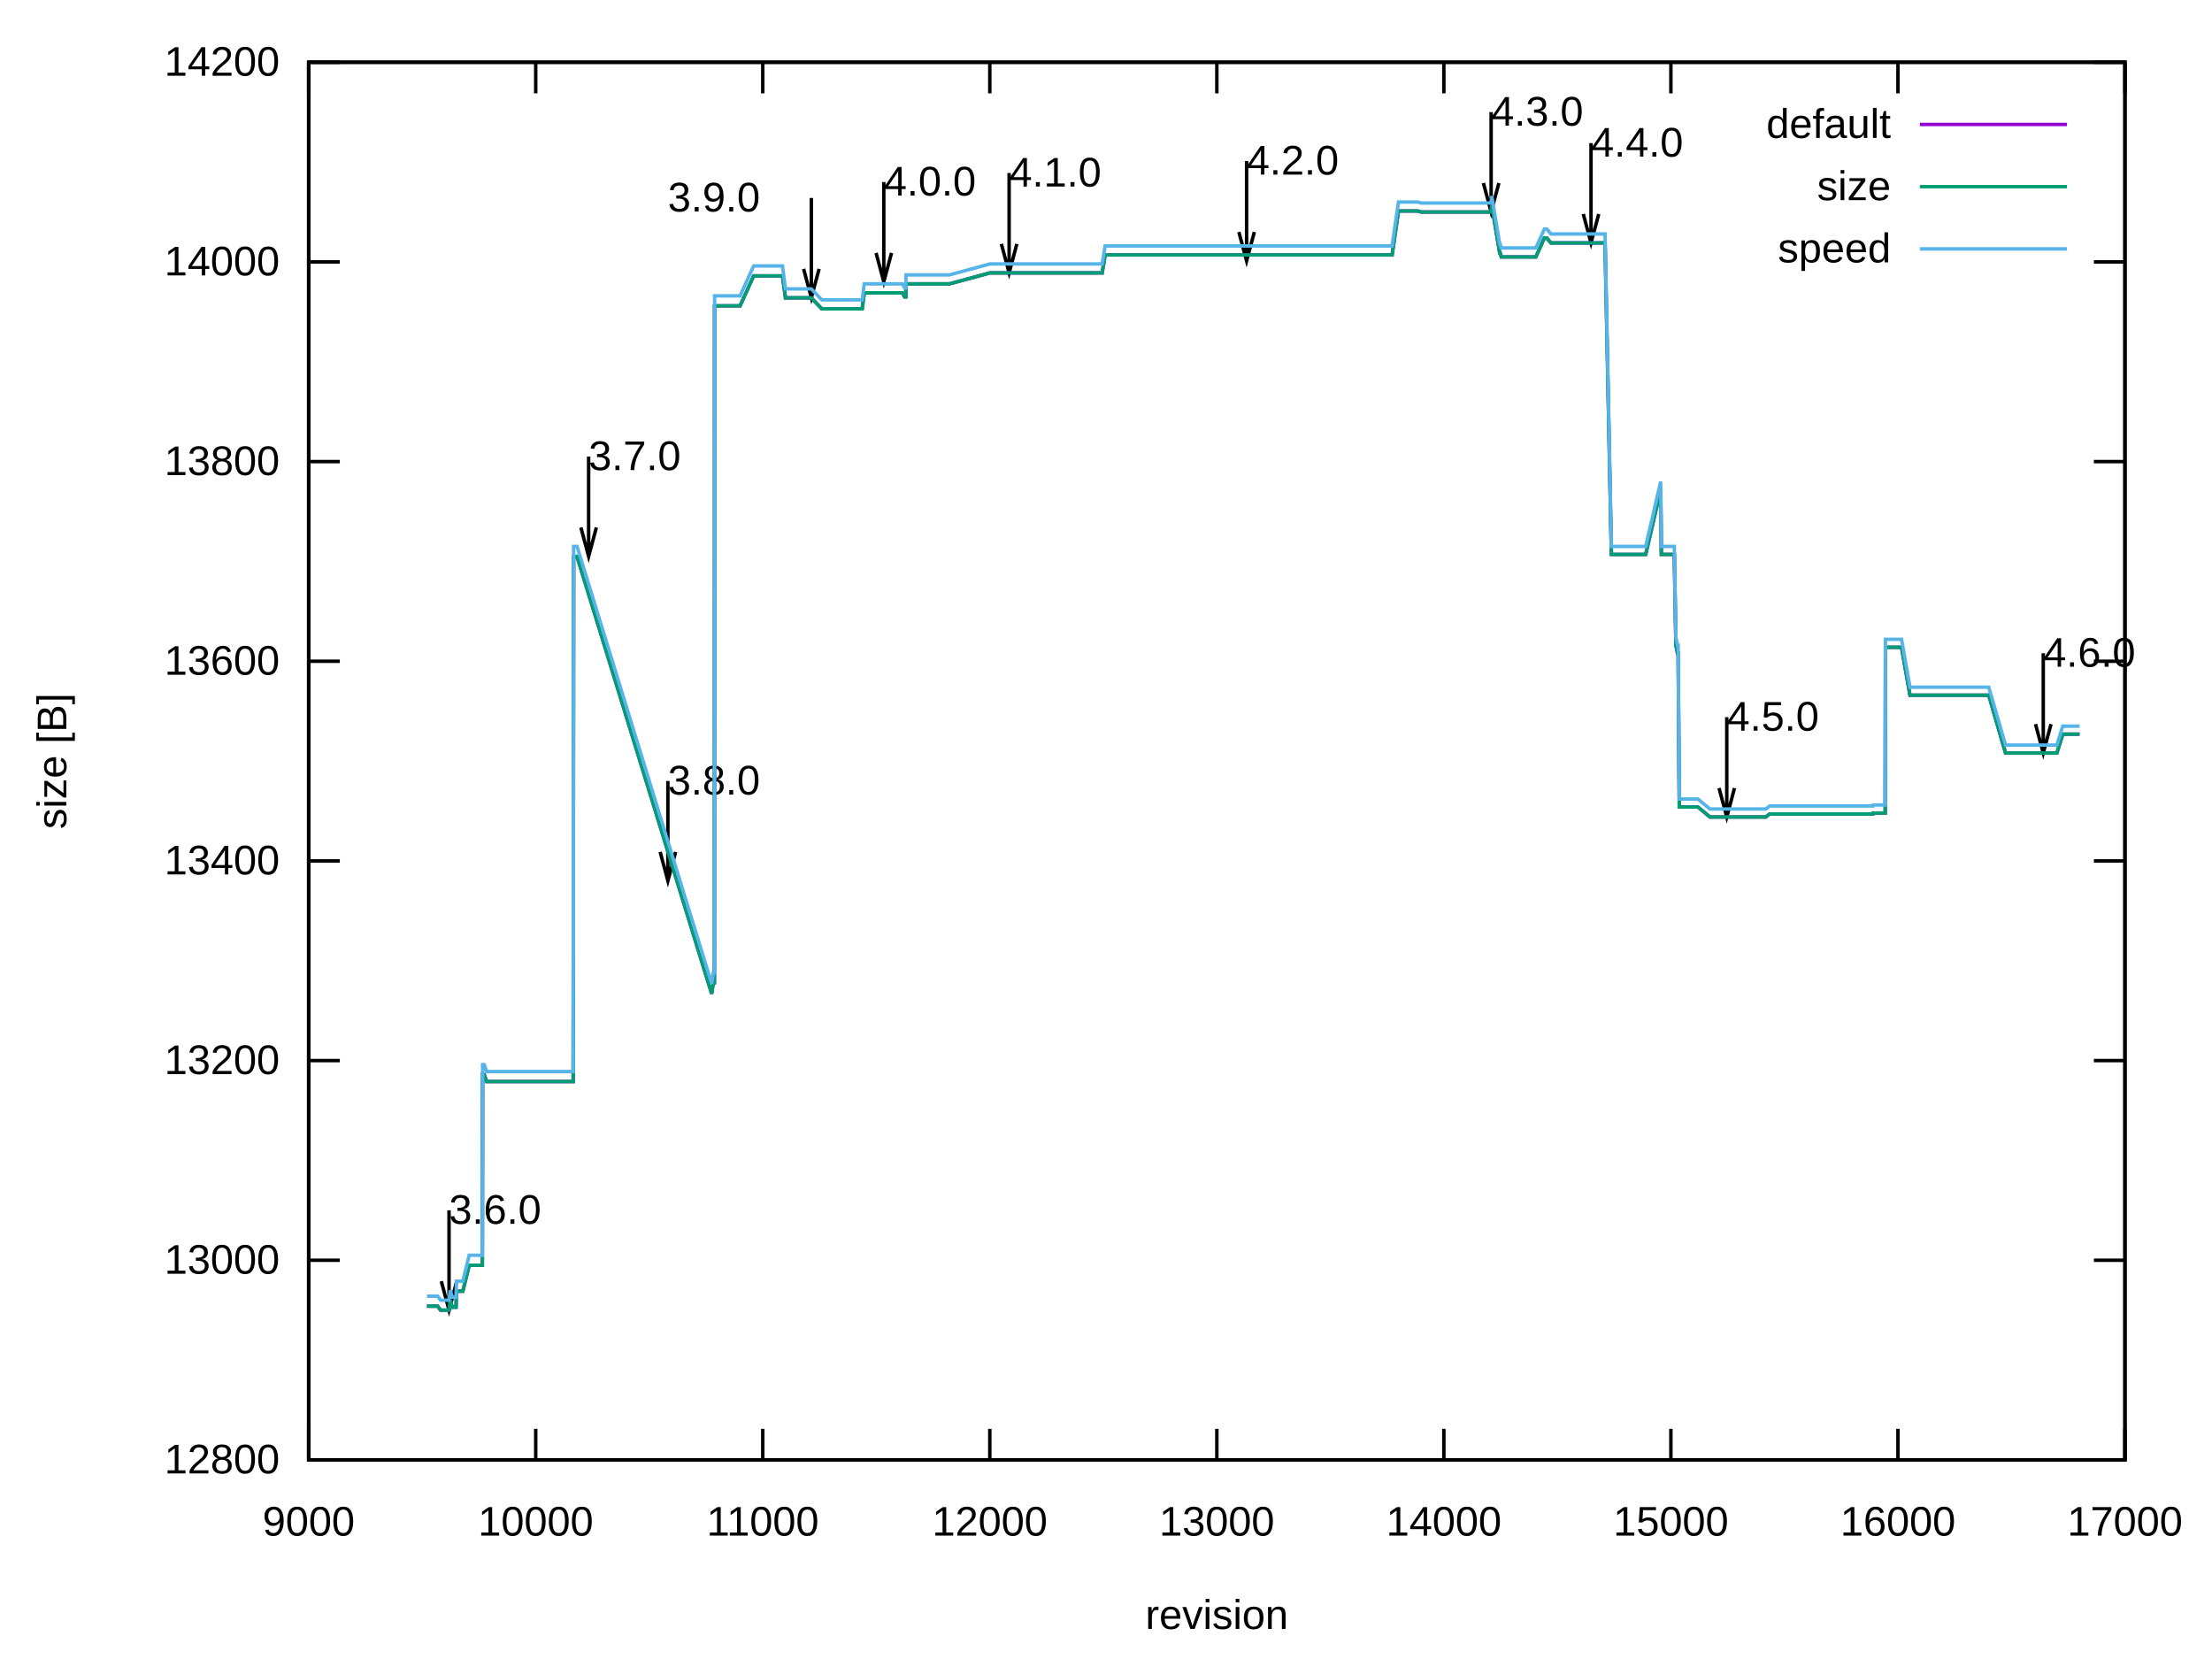
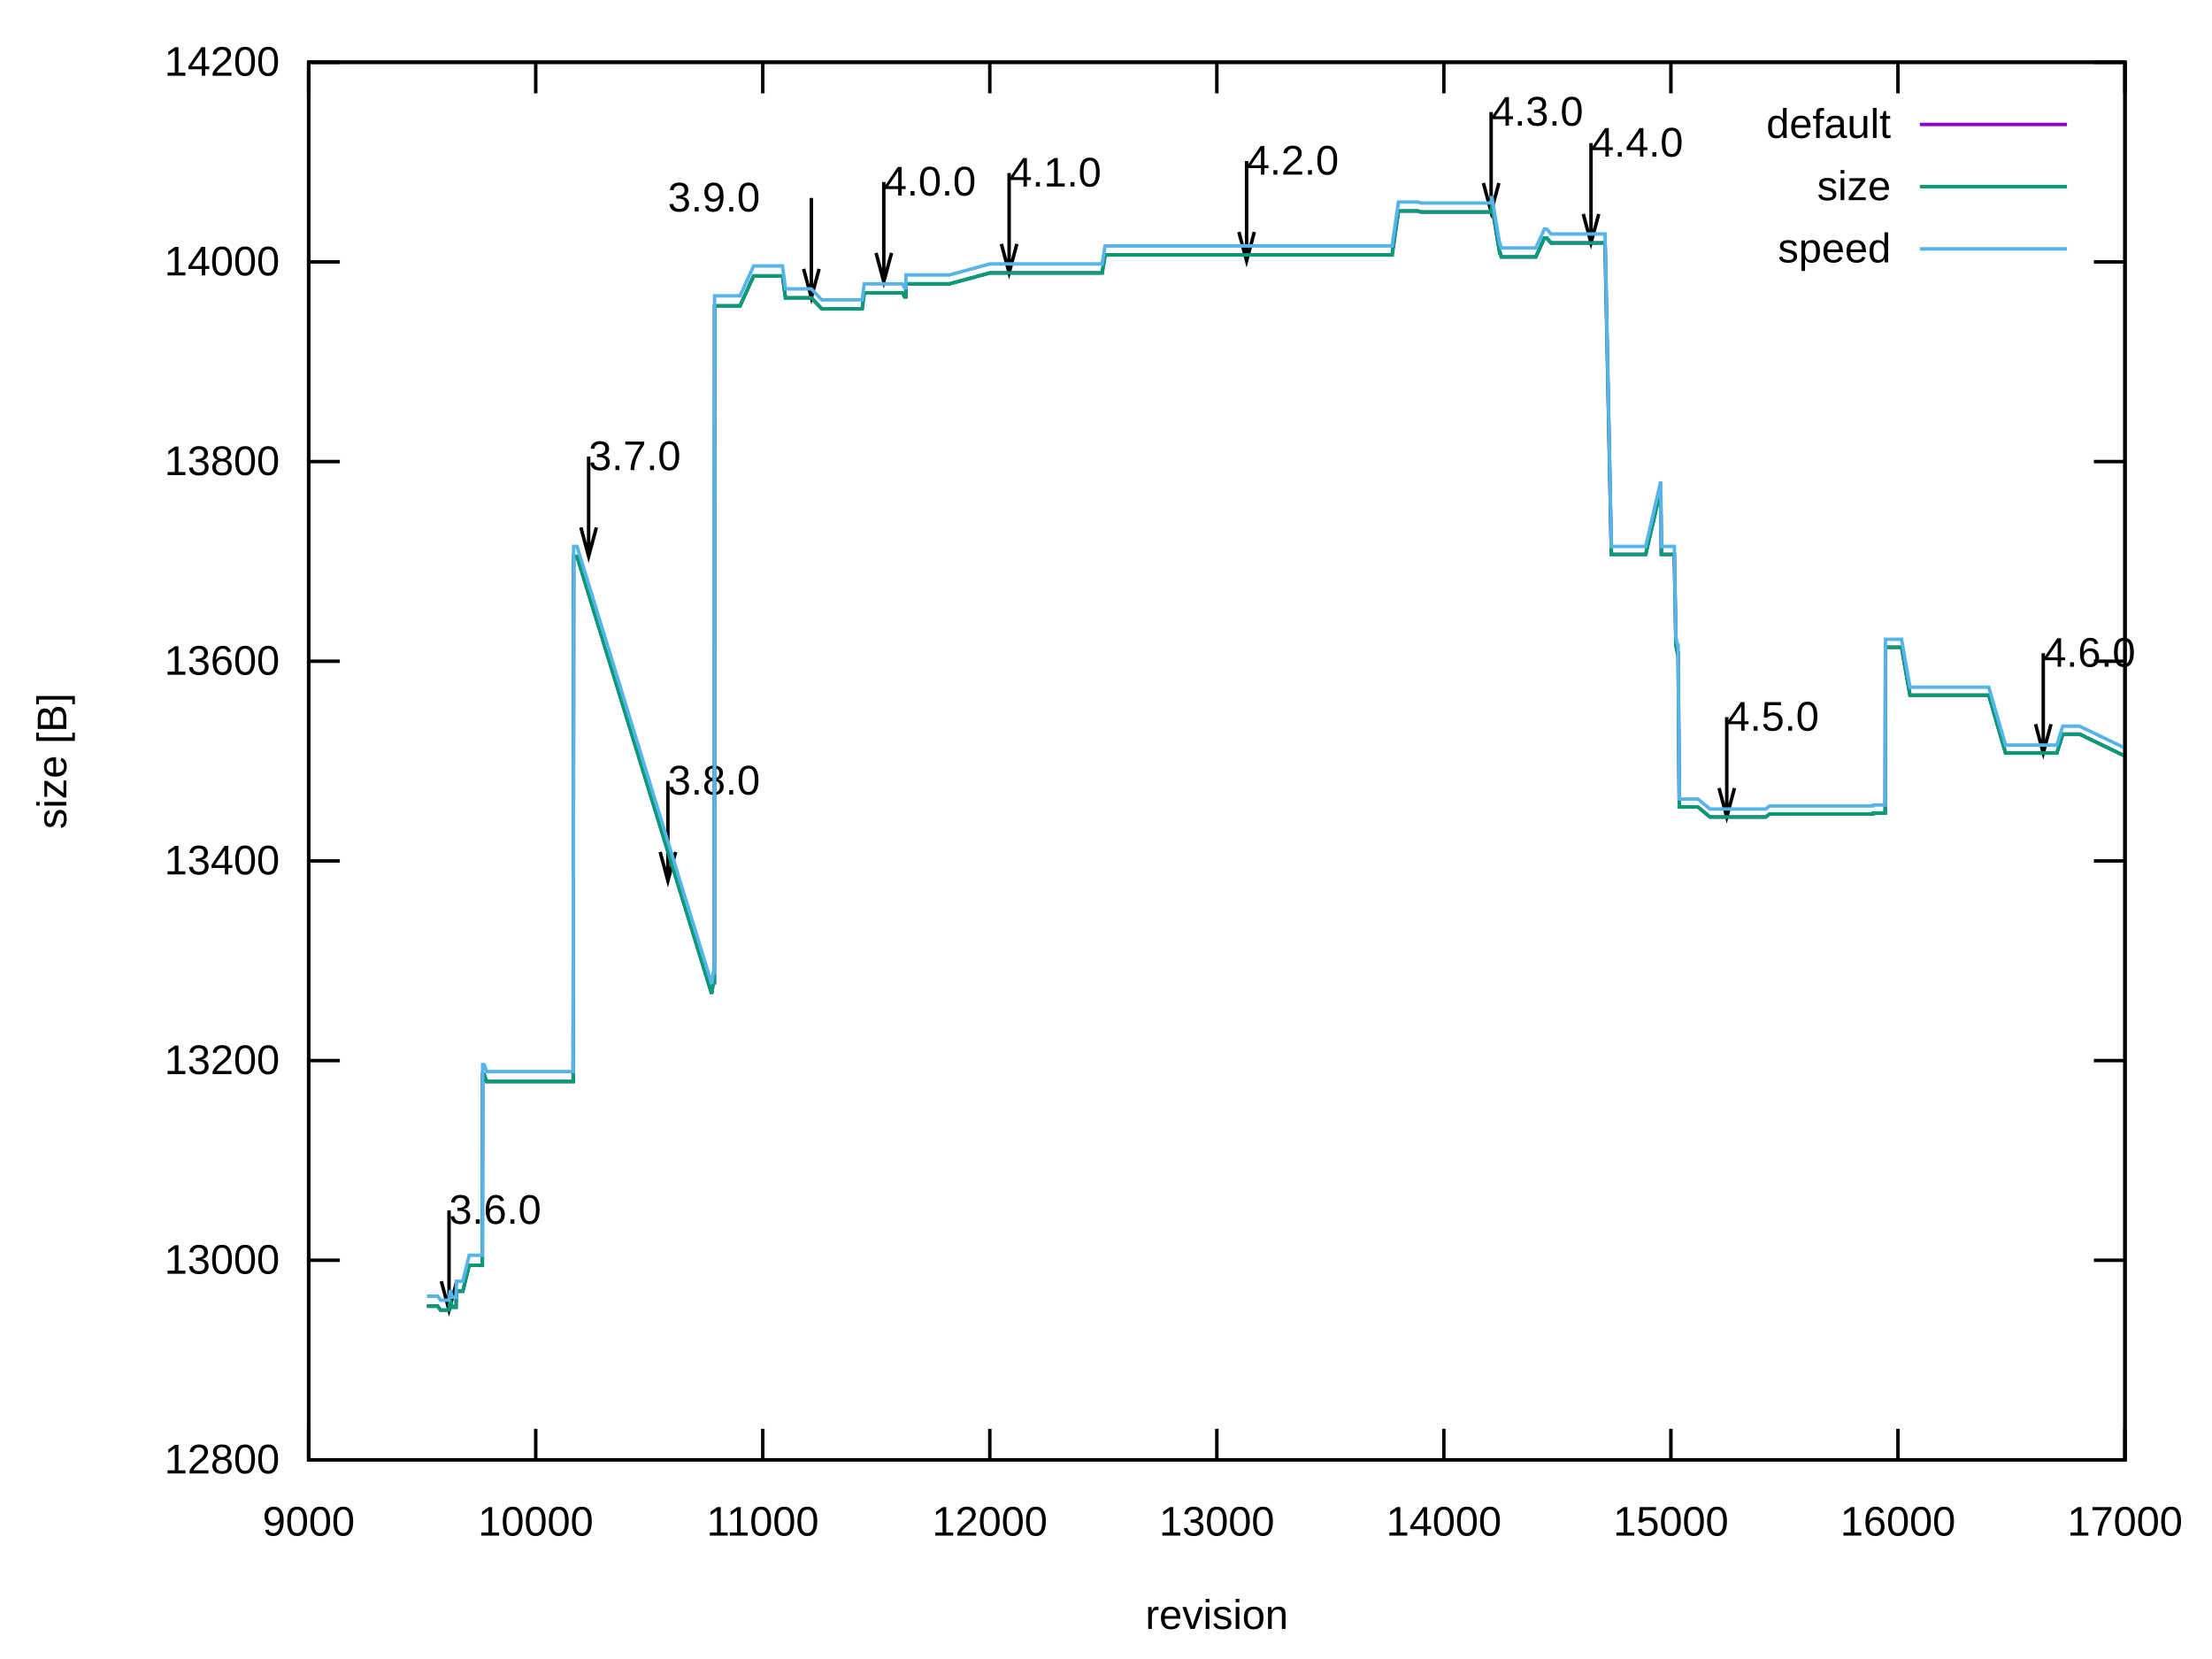
<svg xmlns="http://www.w3.org/2000/svg" xmlns:xlink="http://www.w3.org/1999/xlink" width="640" height="480" viewBox="0 0 640 480">
  <g id="gnuplot_canvas">
    <rect x="0" y="0" width="640" height="480" fill="none" />
    <defs>
      <circle id="gpDot" r="0.5" stroke-width="0.5" stroke="currentColor" />
      <path id="gpPt0" stroke-width="0.222" stroke="currentColor" d="M-1,0 h2 M0,-1 v2" />
      <path id="gpPt1" stroke-width="0.222" stroke="currentColor" d="M-1,-1 L1,1 M1,-1 L-1,1" />
      <path id="gpPt2" stroke-width="0.222" stroke="currentColor" d="M-1,0 L1,0 M0,-1 L0,1 M-1,-1 L1,1 M-1,1 L1,-1" />
      <rect id="gpPt3" stroke-width="0.222" stroke="currentColor" x="-1" y="-1" width="2" height="2" />
      <rect id="gpPt4" stroke-width="0.222" stroke="currentColor" fill="currentColor" x="-1" y="-1" width="2" height="2" />
      <circle id="gpPt5" stroke-width="0.222" stroke="currentColor" cx="0" cy="0" r="1" />
      <use xlink:href="#gpPt5" id="gpPt6" fill="currentColor" stroke="none" />
      <path id="gpPt7" stroke-width="0.222" stroke="currentColor" d="M0,-1.33 L-1.33,0.67 L1.33,0.67 z" />
      <use xlink:href="#gpPt7" id="gpPt8" fill="currentColor" stroke="none" />
      <use xlink:href="#gpPt7" id="gpPt9" stroke="currentColor" transform="rotate(180)" />
      <use xlink:href="#gpPt9" id="gpPt10" fill="currentColor" stroke="none" />
      <use xlink:href="#gpPt3" id="gpPt11" stroke="currentColor" transform="rotate(45)" />
      <use xlink:href="#gpPt11" id="gpPt12" fill="currentColor" stroke="none" />
      <path id="gpPt13" stroke-width="0.222" stroke="currentColor" d="M0,1.330 L1.265,0.411 L0.782,-1.067 L-0.782,-1.076 L-1.265,0.411 z" />
      <use xlink:href="#gpPt13" id="gpPt14" fill="currentColor" stroke="none" />
      <filter id="textbox" filterUnits="objectBoundingBox" x="0" y="0" height="1" width="1">
        <feFlood flood-color="white" flood-opacity="1" result="bgnd" />
        <feComposite in="SourceGraphic" in2="bgnd" operator="atop" />
      </filter>
      <filter id="greybox" filterUnits="objectBoundingBox" x="0" y="0" height="1" width="1">
        <feFlood flood-color="lightgrey" flood-opacity="1" result="grey" />
        <feComposite in="SourceGraphic" in2="grey" operator="atop" />
      </filter>
    </defs>
    <g fill="none" color="white" stroke="currentColor" stroke-width="1.00" stroke-linecap="butt" stroke-linejoin="miter">
</g>
    <g fill="none" color="black" stroke="currentColor" stroke-width="1.00" stroke-linecap="butt" stroke-linejoin="miter">
      <path stroke="black" d="M89.31,422.40 L98.31,422.40 M614.82,422.40 L605.82,422.40  " />
      <g transform="translate(80.92,426.30)" stroke="none" fill="black" font-family="Arial" font-size="12.00" text-anchor="end">
        <text>
          <tspan font-family="Arial"> 12800</tspan>
        </text>
      </g>
    </g>
    <g fill="none" color="black" stroke="currentColor" stroke-width="1.00" stroke-linecap="butt" stroke-linejoin="miter">
      <path stroke="black" d="M89.31,364.63 L98.31,364.63 M614.82,364.63 L605.82,364.63  " />
      <g transform="translate(80.92,368.53)" stroke="none" fill="black" font-family="Arial" font-size="12.00" text-anchor="end">
        <text>
          <tspan font-family="Arial"> 13000</tspan>
        </text>
      </g>
    </g>
    <g fill="none" color="black" stroke="currentColor" stroke-width="1.00" stroke-linecap="butt" stroke-linejoin="miter">
      <path stroke="black" d="M89.31,306.86 L98.31,306.86 M614.82,306.86 L605.82,306.86  " />
      <g transform="translate(80.92,310.76)" stroke="none" fill="black" font-family="Arial" font-size="12.00" text-anchor="end">
        <text>
          <tspan font-family="Arial"> 13200</tspan>
        </text>
      </g>
    </g>
    <g fill="none" color="black" stroke="currentColor" stroke-width="1.00" stroke-linecap="butt" stroke-linejoin="miter">
      <path stroke="black" d="M89.31,249.09 L98.31,249.09 M614.82,249.09 L605.82,249.09  " />
      <g transform="translate(80.92,252.99)" stroke="none" fill="black" font-family="Arial" font-size="12.00" text-anchor="end">
        <text>
          <tspan font-family="Arial"> 13400</tspan>
        </text>
      </g>
    </g>
    <g fill="none" color="black" stroke="currentColor" stroke-width="1.00" stroke-linecap="butt" stroke-linejoin="miter">
      <path stroke="black" d="M89.31,191.32 L98.31,191.32 M614.82,191.32 L605.82,191.32  " />
      <g transform="translate(80.92,195.22)" stroke="none" fill="black" font-family="Arial" font-size="12.00" text-anchor="end">
        <text>
          <tspan font-family="Arial"> 13600</tspan>
        </text>
      </g>
    </g>
    <g fill="none" color="black" stroke="currentColor" stroke-width="1.00" stroke-linecap="butt" stroke-linejoin="miter">
      <path stroke="black" d="M89.31,133.55 L98.31,133.55 M614.82,133.55 L605.82,133.55  " />
      <g transform="translate(80.92,137.45)" stroke="none" fill="black" font-family="Arial" font-size="12.00" text-anchor="end">
        <text>
          <tspan font-family="Arial"> 13800</tspan>
        </text>
      </g>
    </g>
    <g fill="none" color="black" stroke="currentColor" stroke-width="1.00" stroke-linecap="butt" stroke-linejoin="miter">
      <path stroke="black" d="M89.31,75.78 L98.31,75.78 M614.82,75.78 L605.82,75.78  " />
      <g transform="translate(80.92,79.68)" stroke="none" fill="black" font-family="Arial" font-size="12.00" text-anchor="end">
        <text>
          <tspan font-family="Arial"> 14000</tspan>
        </text>
      </g>
    </g>
    <g fill="none" color="black" stroke="currentColor" stroke-width="1.00" stroke-linecap="butt" stroke-linejoin="miter">
      <path stroke="black" d="M89.31,18.01 L98.31,18.01 M614.82,18.01 L605.82,18.01  " />
      <g transform="translate(80.92,21.91)" stroke="none" fill="black" font-family="Arial" font-size="12.00" text-anchor="end">
        <text>
          <tspan font-family="Arial"> 14200</tspan>
        </text>
      </g>
    </g>
    <g fill="none" color="black" stroke="currentColor" stroke-width="1.00" stroke-linecap="butt" stroke-linejoin="miter">
      <path stroke="black" d="M89.31,422.40 L89.31,413.40 M89.31,18.01 L89.31,27.01  " />
      <g transform="translate(89.31,444.30)" stroke="none" fill="black" font-family="Arial" font-size="12.00" text-anchor="middle">
        <text>
          <tspan font-family="Arial"> 9000</tspan>
        </text>
      </g>
    </g>
    <g fill="none" color="black" stroke="currentColor" stroke-width="1.00" stroke-linecap="butt" stroke-linejoin="miter">
      <path stroke="black" d="M155.00,422.40 L155.00,413.40 M155.00,18.01 L155.00,27.01  " />
      <g transform="translate(155.00,444.30)" stroke="none" fill="black" font-family="Arial" font-size="12.00" text-anchor="middle">
        <text>
          <tspan font-family="Arial"> 10000</tspan>
        </text>
      </g>
    </g>
    <g fill="none" color="black" stroke="currentColor" stroke-width="1.00" stroke-linecap="butt" stroke-linejoin="miter">
      <path stroke="black" d="M220.69,422.40 L220.69,413.40 M220.69,18.01 L220.69,27.01  " />
      <g transform="translate(220.69,444.30)" stroke="none" fill="black" font-family="Arial" font-size="12.00" text-anchor="middle">
        <text>
          <tspan font-family="Arial"> 11000</tspan>
        </text>
      </g>
    </g>
    <g fill="none" color="black" stroke="currentColor" stroke-width="1.00" stroke-linecap="butt" stroke-linejoin="miter">
      <path stroke="black" d="M286.38,422.40 L286.38,413.40 M286.38,18.01 L286.38,27.01  " />
      <g transform="translate(286.38,444.30)" stroke="none" fill="black" font-family="Arial" font-size="12.00" text-anchor="middle">
        <text>
          <tspan font-family="Arial"> 12000</tspan>
        </text>
      </g>
    </g>
    <g fill="none" color="black" stroke="currentColor" stroke-width="1.00" stroke-linecap="butt" stroke-linejoin="miter">
      <path stroke="black" d="M352.07,422.40 L352.07,413.40 M352.07,18.01 L352.07,27.01  " />
      <g transform="translate(352.07,444.30)" stroke="none" fill="black" font-family="Arial" font-size="12.00" text-anchor="middle">
        <text>
          <tspan font-family="Arial"> 13000</tspan>
        </text>
      </g>
    </g>
    <g fill="none" color="black" stroke="currentColor" stroke-width="1.00" stroke-linecap="butt" stroke-linejoin="miter">
      <path stroke="black" d="M417.75,422.40 L417.75,413.40 M417.75,18.01 L417.75,27.01  " />
      <g transform="translate(417.75,444.30)" stroke="none" fill="black" font-family="Arial" font-size="12.00" text-anchor="middle">
        <text>
          <tspan font-family="Arial"> 14000</tspan>
        </text>
      </g>
    </g>
    <g fill="none" color="black" stroke="currentColor" stroke-width="1.00" stroke-linecap="butt" stroke-linejoin="miter">
      <path stroke="black" d="M483.44,422.40 L483.44,413.40 M483.44,18.01 L483.44,27.01  " />
      <g transform="translate(483.44,444.30)" stroke="none" fill="black" font-family="Arial" font-size="12.00" text-anchor="middle">
        <text>
          <tspan font-family="Arial"> 15000</tspan>
        </text>
      </g>
    </g>
    <g fill="none" color="black" stroke="currentColor" stroke-width="1.00" stroke-linecap="butt" stroke-linejoin="miter">
      <path stroke="black" d="M549.13,422.40 L549.13,413.40 M549.13,18.01 L549.13,27.01  " />
      <g transform="translate(549.13,444.30)" stroke="none" fill="black" font-family="Arial" font-size="12.00" text-anchor="middle">
        <text>
          <tspan font-family="Arial"> 16000</tspan>
        </text>
      </g>
    </g>
    <g fill="none" color="black" stroke="currentColor" stroke-width="1.00" stroke-linecap="butt" stroke-linejoin="miter">
      <path stroke="black" d="M614.82,422.40 L614.82,413.40 M614.82,18.01 L614.82,27.01  " />
      <g transform="translate(614.82,444.30)" stroke="none" fill="black" font-family="Arial" font-size="12.00" text-anchor="middle">
        <text>
          <tspan font-family="Arial"> 17000</tspan>
        </text>
      </g>
    </g>
    <g fill="none" color="black" stroke="currentColor" stroke-width="1.00" stroke-linecap="butt" stroke-linejoin="miter">
</g>
    <g fill="none" color="black" stroke="currentColor" stroke-width="1.00" stroke-linecap="butt" stroke-linejoin="miter">
      <path stroke="black" d="M89.31,18.01 L89.31,422.40 L614.82,422.40 L614.82,18.01 L89.31,18.01 Z  " />
      <g transform="translate(129.91,354.09)" stroke="none" fill="black" font-family="Arial" font-size="12.00" text-anchor="start">
        <text>
          <tspan font-family="Arial">3.6.0</tspan>
        </text>
      </g>
      <g transform="translate(170.30,136.01)" stroke="none" fill="black" font-family="Arial" font-size="12.00" text-anchor="start">
        <text>
          <tspan font-family="Arial">3.7.0</tspan>
        </text>
      </g>
      <g transform="translate(193.23,229.88)" stroke="none" fill="black" font-family="Arial" font-size="12.00" text-anchor="start">
        <text>
          <tspan font-family="Arial">3.8.0</tspan>
        </text>
      </g>
      <g transform="translate(193.23,61.19)" stroke="none" fill="black" font-family="Arial" font-size="12.00" text-anchor="start">
        <text>
          <tspan font-family="Arial">3.9.0</tspan>
        </text>
      </g>
      <g transform="translate(255.70,56.57)" stroke="none" fill="black" font-family="Arial" font-size="12.00" text-anchor="start">
        <text>
          <tspan font-family="Arial">4.0.0</tspan>
        </text>
      </g>
      <g transform="translate(291.96,53.97)" stroke="none" fill="black" font-family="Arial" font-size="12.00" text-anchor="start">
        <text>
          <tspan font-family="Arial">4.1.0</tspan>
        </text>
      </g>
      <g transform="translate(360.67,50.51)" stroke="none" fill="black" font-family="Arial" font-size="12.00" text-anchor="start">
        <text>
          <tspan font-family="Arial">4.2.0</tspan>
        </text>
      </g>
      <g transform="translate(431.42,36.35)" stroke="none" fill="black" font-family="Arial" font-size="12.00" text-anchor="start">
        <text>
          <tspan font-family="Arial">4.3.0</tspan>
        </text>
      </g>
      <g transform="translate(460.32,45.31)" stroke="none" fill="black" font-family="Arial" font-size="12.00" text-anchor="start">
        <text>
          <tspan font-family="Arial">4.4.0</tspan>
        </text>
      </g>
      <g transform="translate(499.60,211.40)" stroke="none" fill="black" font-family="Arial" font-size="12.00" text-anchor="start">
        <text>
          <tspan font-family="Arial">4.5.0</tspan>
        </text>
      </g>
      <g transform="translate(591.17,192.91)" stroke="none" fill="black" font-family="Arial" font-size="12.00" text-anchor="start">
        <text>
          <tspan font-family="Arial">4.6.0</tspan>
        </text>
      </g>
    </g>
    <g fill="none" color="black" stroke="currentColor" stroke-width="1.00" stroke-linecap="butt" stroke-linejoin="miter">
      <path stroke="black" d="M127.68,370.70 L129.92,379.06 L132.16,370.70 M129.92,350.18 L129.92,379.06  " />
    </g>
    <g fill="none" color="black" stroke="currentColor" stroke-width="1.00" stroke-linecap="butt" stroke-linejoin="miter">
      <path stroke="black" d="M168.07,152.62 L170.31,160.98 L172.55,152.62 M170.31,132.10 L170.31,160.98  " />
    </g>
    <g fill="none" color="black" stroke="currentColor" stroke-width="1.00" stroke-linecap="butt" stroke-linejoin="miter">
      <path stroke="black" d="M191.00,246.49 L193.24,254.86 L195.48,246.49 M193.24,225.97 L193.24,254.86  " />
    </g>
    <g fill="none" color="black" stroke="currentColor" stroke-width="1.00" stroke-linecap="butt" stroke-linejoin="miter">
      <path stroke="black" d="M232.51,77.80 L234.75,86.17 L236.99,77.80 M234.75,57.28 L234.75,86.17  " />
    </g>
    <g fill="none" color="black" stroke="currentColor" stroke-width="1.00" stroke-linecap="butt" stroke-linejoin="miter">
      <path stroke="black" d="M253.47,73.18 L255.71,81.55 L257.95,73.18 M255.71,52.66 L255.71,81.55  " />
    </g>
    <g fill="none" color="black" stroke="currentColor" stroke-width="1.00" stroke-linecap="butt" stroke-linejoin="miter">
      <path stroke="black" d="M289.73,70.58 L291.97,78.95 L294.21,70.58 M291.97,50.06 L291.97,78.95  " />
    </g>
    <g fill="none" color="black" stroke="currentColor" stroke-width="1.00" stroke-linecap="butt" stroke-linejoin="miter">
      <path stroke="black" d="M358.44,67.12 L360.68,75.48 L362.92,67.12 M360.68,46.60 L360.68,75.48  " />
    </g>
    <g fill="none" color="black" stroke="currentColor" stroke-width="1.00" stroke-linecap="butt" stroke-linejoin="miter">
      <path stroke="black" d="M429.19,52.96 L431.43,61.33 L433.67,52.96 M431.43,32.44 L431.43,61.33  " />
    </g>
    <g fill="none" color="black" stroke="currentColor" stroke-width="1.00" stroke-linecap="butt" stroke-linejoin="miter">
      <path stroke="black" d="M458.09,61.92 L460.33,70.28 L462.57,61.92 M460.33,41.40 L460.33,70.28  " />
    </g>
    <g fill="none" color="black" stroke="currentColor" stroke-width="1.00" stroke-linecap="butt" stroke-linejoin="miter">
      <path stroke="black" d="M497.37,228.01 L499.61,236.37 L501.85,228.01 M499.61,207.49 L499.61,236.37  " />
    </g>
    <g fill="none" color="black" stroke="currentColor" stroke-width="1.00" stroke-linecap="butt" stroke-linejoin="miter">
      <path stroke="black" d="M588.94,209.52 L591.18,217.88 L593.42,209.52 M591.18,189.00 L591.18,217.88  " />
    </g>
    <g fill="none" color="black" stroke="currentColor" stroke-width="1.00" stroke-linecap="butt" stroke-linejoin="miter">
</g>
    <g id="gnuplot_plot_1">
      <g fill="none" color="black" stroke="currentColor" stroke-width="1.00" stroke-linecap="butt" stroke-linejoin="miter">
        <g transform="translate(547.09,39.91)" stroke="none" fill="black" font-family="Arial" font-size="12.00" text-anchor="end">
          <text>
            <tspan font-family="Arial">default</tspan>
          </text>
        </g>
      </g>
      <g fill="none" color="black" stroke="currentColor" stroke-width="1.00" stroke-linecap="butt" stroke-linejoin="miter">
-         <path stroke="rgb(148,   0, 211)" d="M555.48,36.01 L598.04,36.01 M123.53,377.92 L124.78,377.92 L125.44,377.92 L126.62,377.92 L127.48,379.07 L128.00,379.07   L128.46,379.07 L128.79,379.07 L128.85,379.07 L128.92,379.07 L128.99,379.07 L129.91,379.07 L130.30,376.18 L130.83,378.21   L131.02,378.21 L131.09,378.21 L131.15,378.21 L131.22,378.21 L131.35,378.21 L131.68,378.21 L131.74,378.21 L131.94,378.21   L132.07,373.58 L132.20,373.58 L132.27,373.58 L132.60,373.58 L132.80,373.58 L132.93,373.58 L132.99,373.58 L133.06,373.58   L133.91,373.58 L135.75,366.07 L137.26,366.07 L137.92,366.07 L138.38,366.07 L138.64,366.07 L139.30,366.07 L139.50,366.07   L139.56,366.07 L139.63,310.90 L139.69,310.90 L140.09,310.90 L140.81,312.93 L141.20,312.93 L141.27,312.93 L141.40,312.93   L141.66,312.93 L142.06,312.93 L142.32,312.93 L142.39,312.93 L142.85,312.93 L143.04,312.93 L143.11,312.93 L143.17,312.93   L143.83,312.93 L143.96,312.93 L144.23,312.93 L147.05,312.93 L151.65,312.93 L151.91,312.93 L152.04,312.93 L152.11,312.93   L152.44,312.93 L165.71,312.93 L165.84,312.93 L165.97,160.99 L166.43,160.99 L166.89,160.99 L166.95,160.99 L205.91,287.51   L206.37,284.33 L206.63,284.33 L206.70,284.33 L206.76,88.49 L206.89,88.49 L207.55,88.49 L214.12,88.49 L218.06,79.82   L218.98,79.82 L226.40,79.82 L227.26,86.18 L230.54,86.18 L234.74,86.18 L237.77,89.36 L242.36,89.36 L242.69,89.36   L245.06,89.36 L249.26,89.36 L249.46,89.36 L250.05,84.73 L253.99,84.73 L254.12,84.73 L255.70,84.73 L259.18,84.73   L261.02,84.73 L261.09,84.73 L261.74,85.89 L262.07,85.89 L262.14,82.13 L262.53,82.13 L262.60,82.13 L268.11,82.13   L274.68,82.13 L286.44,78.96 L290.05,78.96 L291.96,78.96 L292.81,78.96 L292.95,78.96 L293.08,78.96 L293.34,78.96   L293.54,78.96 L293.86,78.96 L312.13,78.96 L313.64,78.96 L314.62,78.96 L315.94,78.96 L316.86,78.96 L318.43,78.96   L318.89,78.96 L319.75,73.76 L328.55,73.76 L330.58,73.76 L331.64,73.76 L331.83,73.76 L335.38,73.76 L337.88,73.76   L338.60,73.76 L340.70,73.76 L343.00,73.76 L343.85,73.76 L344.90,73.76 L345.50,73.76 L350.03,73.76 L360.67,73.76   L365.20,73.76 L371.77,73.76 L384.58,73.76 L397.32,73.76 L398.64,73.76 L401.20,73.76 L402.78,73.76 L404.62,61.05   L404.88,61.05 L405.47,61.05 L406.26,61.05 L407.57,61.05 L410.20,61.05 L411.18,61.34 L417.75,61.34 L429.84,61.34   L431.42,61.34 L431.61,59.32 L433.91,73.18 L434.04,73.18 L434.37,74.34 L437.46,74.34 L440.48,74.34 L442.06,74.34   L443.90,74.34 L444.36,74.34 L446.85,68.85 L447.18,68.85 L447.51,68.85 L448.76,70.29 L451.26,70.29 L452.44,70.29   L460.32,70.29 L460.45,70.29 L464.39,70.29 L466.23,160.41 L471.42,160.41 L476.15,160.41 L480.49,141.64 L480.68,160.41   L483.18,160.41 L484.43,160.41 L484.89,186.70 L485.35,189.01 L485.54,189.01 L485.87,233.49 L487.38,233.49 L489.55,233.49   L490.27,233.49 L491.13,233.49 L491.19,233.49 L491.26,233.49 L494.74,236.38 L499.21,236.38 L499.60,236.38 L504.27,236.38   L510.90,236.38 L512.02,235.51 L513.07,235.51 L515.37,235.51 L519.57,235.51 L521.54,235.51 L527.39,235.51 L531.00,235.51   L531.07,235.51 L533.89,235.51 L541.91,235.51 L541.97,235.23 L545.45,235.23 L545.52,187.28 L546.31,187.28 L550.18,187.28   L552.61,201.14 L559.18,201.14 L560.69,201.14 L563.58,201.14 L564.44,201.14 L569.17,201.14 L569.56,201.14 L571.47,201.14   L572.19,201.14 L572.39,201.14 L574.03,201.14 L575.41,201.14 L580.27,217.89 L584.08,217.89 L591.17,217.89 L591.30,217.89   L593.21,217.89 L595.11,217.89 L596.82,212.41 L598.59,212.41 L601.68,212.41  " />
+         <path stroke="rgb(148,   0, 211)" d="M555.48,36.01 L598.04,36.01 M123.53,377.92 L124.78,377.92 L125.44,377.92 L126.62,377.92 L127.48,379.07 L128.00,379.07   L128.46,379.07 L128.79,379.07 L128.85,379.07 L128.92,379.07 L128.99,379.07 L129.91,379.07 L130.30,376.18 L130.83,378.21   L131.02,378.21 L131.09,378.21 L131.15,378.21 L131.22,378.21 L131.35,378.21 L131.68,378.21 L131.74,378.21 L131.94,378.21   L132.07,373.58 L132.20,373.58 L132.27,373.58 L132.60,373.58 L132.80,373.58 L132.93,373.58 L132.99,373.58 L133.06,373.58   L133.91,373.58 L135.75,366.07 L137.26,366.07 L137.92,366.07 L138.38,366.07 L138.64,366.07 L139.30,366.07 L139.50,366.07   L139.56,366.07 L139.63,310.90 L139.69,310.90 L140.09,310.90 L140.81,312.93 L141.20,312.93 L141.27,312.93 L141.40,312.93   L141.66,312.93 L142.06,312.93 L142.32,312.93 L142.39,312.93 L142.85,312.93 L143.04,312.93 L143.11,312.93 L143.17,312.93   L143.83,312.93 L143.96,312.93 L144.23,312.93 L147.05,312.93 L151.65,312.93 L151.91,312.93 L152.04,312.93 L152.11,312.93   L152.44,312.93 L165.71,312.93 L165.84,312.93 L165.97,160.99 L166.43,160.99 L166.89,160.99 L166.95,160.99 L205.91,287.51   L206.37,284.33 L206.63,284.33 L206.70,284.33 L206.76,88.49 L206.89,88.49 L207.55,88.49 L214.12,88.49 L218.06,79.82   L218.98,79.82 L226.40,79.82 L227.26,86.18 L230.54,86.18 L234.74,86.18 L237.77,89.36 L242.36,89.36 L242.69,89.36   L245.06,89.36 L249.26,89.36 L249.46,89.36 L250.05,84.73 L253.99,84.73 L254.12,84.73 L255.70,84.73 L259.18,84.73   L261.02,84.73 L261.09,84.73 L261.74,85.89 L262.07,85.89 L262.14,82.13 L262.53,82.13 L262.60,82.13 L268.11,82.13   L274.68,82.13 L286.44,78.96 L290.05,78.96 L291.96,78.96 L292.81,78.96 L292.95,78.96 L293.08,78.96 L293.34,78.96   L293.54,78.96 L293.86,78.96 L312.13,78.96 L313.64,78.96 L314.62,78.96 L315.94,78.96 L316.86,78.96 L318.43,78.96   L318.89,78.96 L319.75,73.76 L328.55,73.76 L330.58,73.76 L331.64,73.76 L331.83,73.76 L335.38,73.76 L337.88,73.76   L338.60,73.76 L340.70,73.76 L343.00,73.76 L343.85,73.76 L344.90,73.76 L345.50,73.76 L350.03,73.76 L360.67,73.76   L365.20,73.76 L371.77,73.76 L384.58,73.76 L397.32,73.76 L398.64,73.76 L401.20,73.76 L402.78,73.76 L404.62,61.05   L404.88,61.05 L405.47,61.05 L406.26,61.05 L407.57,61.05 L410.20,61.05 L411.18,61.34 L417.75,61.34 L429.84,61.34   L431.42,61.34 L431.61,59.32 L433.91,73.18 L434.04,73.18 L434.37,74.34 L437.46,74.34 L440.48,74.34 L442.06,74.34   L443.90,74.34 L444.36,74.34 L446.85,68.85 L447.18,68.85 L447.51,68.85 L448.76,70.29 L451.26,70.29 L452.44,70.29   L460.32,70.29 L460.45,70.29 L464.39,70.29 L466.23,160.41 L471.42,160.41 L476.15,160.41 L480.49,141.64 L480.68,160.41   L483.18,160.41 L484.43,160.41 L484.89,186.70 L485.35,189.01 L485.54,189.01 L485.87,233.49 L487.38,233.49 L489.55,233.49   L490.27,233.49 L491.13,233.49 L491.19,233.49 L491.26,233.49 L494.74,236.38 L499.21,236.38 L499.60,236.38 L504.27,236.38   L510.90,236.38 L512.02,235.51 L513.07,235.51 L515.37,235.51 L519.57,235.51 L521.54,235.51 L527.39,235.51 L531.00,235.51   L531.07,235.51 L533.89,235.51 L541.91,235.51 L541.97,235.23 L545.45,235.23 L545.52,187.28 L546.31,187.28 L550.18,187.28   L552.61,201.14 L559.18,201.14 L560.69,201.14 L563.58,201.14 L564.44,201.14 L569.17,201.14 L569.56,201.14 L571.47,201.14   L572.19,201.14 L572.39,201.14 L574.03,201.14 L575.41,201.14 L580.27,217.89 L584.08,217.89 L591.17,217.89 L591.30,217.89   L593.21,217.89 L595.11,217.89 L596.82,212.41 L598.59,212.41 L601.68,212.41 L614.82,218.76  " />
      </g>
    </g>
    <g id="gnuplot_plot_2">
      <g fill="none" color="black" stroke="currentColor" stroke-width="1.00" stroke-linecap="butt" stroke-linejoin="miter">
        <g transform="translate(547.09,57.91)" stroke="none" fill="black" font-family="Arial" font-size="12.00" text-anchor="end">
          <text>
            <tspan font-family="Arial">size</tspan>
          </text>
        </g>
      </g>
      <g fill="none" color="black" stroke="currentColor" stroke-width="1.00" stroke-linecap="butt" stroke-linejoin="miter">
-         <path stroke="rgb(  0, 158, 115)" d="M555.48,54.01 L598.04,54.01 M123.53,377.92 L124.78,377.92 L125.44,377.92 L126.62,377.92 L127.48,379.07 L128.00,379.07   L128.46,379.07 L128.79,379.07 L128.85,379.07 L128.92,379.07 L128.99,379.07 L129.91,379.07 L130.30,376.18 L130.83,378.21   L131.02,378.21 L131.09,378.21 L131.15,378.21 L131.22,378.21 L131.35,378.21 L131.68,378.21 L131.74,378.21 L131.94,378.21   L132.07,373.58 L132.20,373.58 L132.27,373.58 L132.60,373.58 L132.80,373.58 L132.93,373.58 L132.99,373.58 L133.06,373.58   L133.91,373.58 L135.75,366.07 L137.26,366.07 L137.92,366.07 L138.38,366.07 L138.64,366.07 L139.30,366.07 L139.50,366.07   L139.56,366.07 L139.63,310.90 L139.69,310.90 L140.09,310.90 L140.81,312.93 L141.20,312.93 L141.27,312.93 L141.40,312.93   L141.66,312.93 L142.06,312.93 L142.32,312.93 L142.39,312.93 L142.85,312.93 L143.04,312.93 L143.11,312.93 L143.17,312.93   L143.83,312.93 L143.96,312.93 L144.23,312.93 L147.05,312.93 L151.65,312.93 L151.91,312.93 L152.04,312.93 L152.11,312.93   L152.44,312.93 L165.71,312.93 L165.84,312.93 L165.97,160.99 L166.43,160.99 L166.89,160.99 L166.95,160.99 L205.91,287.51   L206.37,284.33 L206.63,284.33 L206.70,284.33 L206.76,88.49 L206.89,88.49 L207.55,88.49 L214.12,88.49 L218.06,79.82   L218.98,79.82 L226.40,79.82 L227.26,86.18 L230.54,86.18 L234.74,86.18 L237.77,89.36 L242.36,89.36 L242.69,89.36   L245.06,89.36 L249.26,89.36 L249.46,89.36 L250.05,84.73 L253.99,84.73 L254.12,84.73 L255.70,84.73 L259.18,84.73   L261.02,84.73 L261.09,84.73 L261.74,85.89 L262.07,85.89 L262.14,82.13 L262.53,82.13 L262.60,82.13 L268.11,82.13   L274.68,82.13 L286.44,78.96 L290.05,78.96 L291.96,78.96 L292.81,78.96 L292.95,78.96 L293.08,78.96 L293.34,78.96   L293.54,78.96 L293.86,78.96 L312.13,78.96 L313.64,78.96 L314.62,78.96 L315.94,78.96 L316.86,78.96 L318.43,78.96   L318.89,78.96 L319.75,73.76 L328.55,73.76 L330.58,73.76 L331.64,73.76 L331.83,73.76 L335.38,73.76 L337.88,73.76   L338.60,73.76 L340.70,73.76 L343.00,73.76 L343.85,73.76 L344.90,73.76 L345.50,73.76 L350.03,73.76 L360.67,73.76   L365.20,73.76 L371.77,73.76 L384.58,73.76 L397.32,73.76 L398.64,73.76 L401.20,73.76 L402.78,73.76 L404.62,61.05   L404.88,61.05 L405.47,61.05 L406.26,61.05 L407.57,61.05 L410.20,61.05 L411.18,61.34 L417.75,61.34 L429.84,61.34   L431.42,61.34 L431.61,59.32 L433.91,73.18 L434.04,73.18 L434.37,74.34 L437.46,74.34 L440.48,74.34 L442.06,74.34   L443.90,74.34 L444.36,74.34 L446.85,68.85 L447.18,68.85 L447.51,68.85 L448.76,70.29 L451.26,70.29 L452.44,70.29   L460.32,70.29 L460.45,70.29 L464.39,70.29 L466.23,160.41 L471.42,160.41 L476.15,160.41 L480.49,141.64 L480.68,160.41   L483.18,160.41 L484.43,160.41 L484.89,186.70 L485.35,189.01 L485.54,189.01 L485.87,233.49 L487.38,233.49 L489.55,233.49   L490.27,233.49 L491.13,233.49 L491.19,233.49 L491.26,233.49 L494.74,236.38 L499.21,236.38 L499.60,236.38 L504.27,236.38   L510.90,236.38 L512.02,235.51 L513.07,235.51 L515.37,235.51 L519.57,235.51 L521.54,235.51 L527.39,235.51 L531.00,235.51   L531.07,235.51 L533.89,235.51 L541.91,235.51 L541.97,235.23 L545.45,235.23 L545.52,187.28 L546.31,187.28 L550.18,187.28   L552.61,201.14 L559.18,201.14 L560.69,201.14 L563.58,201.14 L564.44,201.14 L569.17,201.14 L569.56,201.14 L571.47,201.14   L572.19,201.14 L572.39,201.14 L574.03,201.14 L575.41,201.14 L580.27,217.89 L584.08,217.89 L591.17,217.89 L591.30,217.89   L593.21,217.89 L595.11,217.89 L596.82,212.41 L598.59,212.41 L601.68,212.41  " />
+         <path stroke="rgb(  0, 158, 115)" d="M555.48,54.01 L598.04,54.01 M123.53,377.92 L124.78,377.92 L125.44,377.92 L126.62,377.92 L127.48,379.07 L128.00,379.07   L128.46,379.07 L128.79,379.07 L128.85,379.07 L128.92,379.07 L128.99,379.07 L129.91,379.07 L130.30,376.18 L130.83,378.21   L131.02,378.21 L131.09,378.21 L131.15,378.21 L131.22,378.21 L131.35,378.21 L131.68,378.21 L131.74,378.21 L131.94,378.21   L132.07,373.58 L132.20,373.58 L132.27,373.58 L132.60,373.58 L132.80,373.58 L132.93,373.58 L132.99,373.58 L133.06,373.58   L133.91,373.58 L135.75,366.07 L137.26,366.07 L137.92,366.07 L138.38,366.07 L138.64,366.07 L139.30,366.07 L139.50,366.07   L139.56,366.07 L139.63,310.90 L139.69,310.90 L140.09,310.90 L140.81,312.93 L141.20,312.93 L141.27,312.93 L141.40,312.93   L141.66,312.93 L142.06,312.93 L142.32,312.93 L142.39,312.93 L142.85,312.93 L143.04,312.93 L143.11,312.93 L143.17,312.93   L143.83,312.93 L143.96,312.93 L144.23,312.93 L147.05,312.93 L151.65,312.93 L151.91,312.93 L152.04,312.93 L152.11,312.93   L152.44,312.93 L165.71,312.93 L165.84,312.93 L165.97,160.99 L166.43,160.99 L166.89,160.99 L166.95,160.99 L205.91,287.51   L206.37,284.33 L206.63,284.33 L206.70,284.33 L206.76,88.49 L206.89,88.49 L207.55,88.49 L214.12,88.49 L218.06,79.82   L218.98,79.82 L226.40,79.82 L227.26,86.18 L230.54,86.18 L234.74,86.18 L237.77,89.36 L242.36,89.36 L242.69,89.36   L245.06,89.36 L249.26,89.36 L249.46,89.36 L250.05,84.73 L253.99,84.73 L254.12,84.73 L255.70,84.73 L259.18,84.73   L261.02,84.73 L261.09,84.73 L261.74,85.89 L262.07,85.89 L262.14,82.13 L262.53,82.13 L262.60,82.13 L268.11,82.13   L274.68,82.13 L286.44,78.96 L290.05,78.96 L291.96,78.96 L292.81,78.96 L292.95,78.96 L293.08,78.96 L293.34,78.96   L293.54,78.96 L293.86,78.96 L312.13,78.96 L313.64,78.96 L314.62,78.96 L315.94,78.96 L316.86,78.96 L318.43,78.96   L318.89,78.96 L319.75,73.76 L328.55,73.76 L330.58,73.76 L331.64,73.76 L331.83,73.76 L335.38,73.76 L337.88,73.76   L338.60,73.76 L340.70,73.76 L343.00,73.76 L343.85,73.76 L344.90,73.76 L345.50,73.76 L350.03,73.76 L360.67,73.76   L365.20,73.76 L371.77,73.76 L384.58,73.76 L397.32,73.76 L398.64,73.76 L401.20,73.76 L402.78,73.76 L404.62,61.05   L404.88,61.05 L405.47,61.05 L406.26,61.05 L407.57,61.05 L410.20,61.05 L411.18,61.34 L417.75,61.34 L429.84,61.34   L431.42,61.34 L431.61,59.32 L433.91,73.18 L434.04,73.18 L434.37,74.34 L437.46,74.34 L440.48,74.34 L442.06,74.34   L443.90,74.34 L444.36,74.34 L446.85,68.85 L447.18,68.85 L447.51,68.85 L448.76,70.29 L451.26,70.29 L452.44,70.29   L460.32,70.29 L460.45,70.29 L464.39,70.29 L466.23,160.41 L471.42,160.41 L476.15,160.41 L480.49,141.64 L480.68,160.41   L483.18,160.41 L484.43,160.41 L484.89,186.70 L485.35,189.01 L485.54,189.01 L485.87,233.49 L487.38,233.49 L489.55,233.49   L490.27,233.49 L491.13,233.49 L491.19,233.49 L491.26,233.49 L494.74,236.38 L499.21,236.38 L499.60,236.38 L504.27,236.38   L510.90,236.38 L512.02,235.51 L513.07,235.51 L515.37,235.51 L519.57,235.51 L521.54,235.51 L527.39,235.51 L531.00,235.51   L531.07,235.51 L533.89,235.51 L541.91,235.51 L541.97,235.23 L545.45,235.23 L545.52,187.28 L546.31,187.28 L550.18,187.28   L552.61,201.14 L559.18,201.14 L560.69,201.14 L563.58,201.14 L564.44,201.14 L569.17,201.14 L569.56,201.14 L571.47,201.14   L572.19,201.14 L572.39,201.14 L574.03,201.14 L575.41,201.14 L580.27,217.89 L584.08,217.89 L591.17,217.89 L591.30,217.89   L593.21,217.89 L595.11,217.89 L596.82,212.41 L598.59,212.41 L601.68,212.41 L614.82,218.76  " />
      </g>
    </g>
    <g id="gnuplot_plot_3">
      <g fill="none" color="black" stroke="currentColor" stroke-width="1.00" stroke-linecap="butt" stroke-linejoin="miter">
        <g transform="translate(547.09,75.91)" stroke="none" fill="black" font-family="Arial" font-size="12.00" text-anchor="end">
          <text>
            <tspan font-family="Arial">speed</tspan>
          </text>
        </g>
      </g>
      <g fill="none" color="black" stroke="currentColor" stroke-width="1.00" stroke-linecap="butt" stroke-linejoin="miter">
-         <path stroke="rgb( 86, 180, 233)" d="M555.48,72.01 L598.04,72.01 M123.53,375.03 L124.78,375.03 L125.44,375.03 L126.62,375.03 L127.48,376.18 L128.00,376.18   L128.46,376.18 L128.79,376.18 L128.85,376.18 L128.92,376.18 L128.99,376.18 L129.91,376.18 L130.30,373.30 L130.83,375.32   L131.02,375.32 L131.09,375.32 L131.15,375.32 L131.22,375.32 L131.35,375.32 L131.68,375.32 L131.74,375.32 L131.94,375.32   L132.07,370.70 L132.20,370.70 L132.27,370.70 L132.60,370.70 L132.80,370.70 L132.93,370.70 L132.99,370.70 L133.06,370.70   L133.91,370.70 L135.75,363.19 L137.26,363.19 L137.92,363.19 L138.38,363.19 L138.64,363.19 L139.30,363.19 L139.50,363.19   L139.56,363.19 L139.63,308.02 L139.69,308.02 L140.09,308.02 L140.81,310.04 L141.20,310.04 L141.27,310.04 L141.40,310.04   L141.66,310.04 L142.06,310.04 L142.32,310.04 L142.39,310.04 L142.85,310.04 L143.04,310.04 L143.11,310.04 L143.17,310.04   L143.83,310.04 L143.96,310.04 L144.23,310.04 L147.05,310.04 L151.65,310.04 L151.91,310.04 L152.04,310.04 L152.11,310.04   L152.44,310.04 L165.71,310.04 L165.84,310.04 L165.97,158.10 L166.43,158.10 L166.89,158.10 L166.95,158.10 L205.91,284.62   L206.37,281.44 L206.63,281.44 L206.70,281.44 L206.76,85.60 L206.89,85.60 L207.55,85.60 L214.12,85.60 L218.06,76.94   L218.98,76.94 L226.40,76.94 L227.26,83.58 L230.54,83.58 L234.74,83.58 L237.77,86.76 L242.36,86.76 L242.69,86.76   L245.06,86.76 L249.26,86.76 L249.46,86.76 L250.05,82.13 L253.99,82.13 L254.12,82.13 L255.70,82.13 L259.18,82.13   L261.02,82.13 L261.09,82.13 L261.74,83.29 L262.07,83.29 L262.14,79.54 L262.53,79.54 L262.60,79.54 L268.11,79.54   L274.68,79.54 L286.44,76.36 L290.05,76.36 L291.96,76.36 L292.81,76.36 L292.95,76.36 L293.08,76.36 L293.34,76.36   L293.54,76.36 L293.86,76.36 L312.13,76.36 L313.64,76.36 L314.62,76.36 L315.94,76.36 L316.86,76.36 L318.43,76.36   L318.89,76.36 L319.75,71.16 L328.55,71.16 L330.58,71.16 L331.64,71.16 L331.83,71.16 L335.38,71.16 L337.88,71.16   L338.60,71.16 L340.70,71.16 L343.00,71.16 L343.85,71.16 L344.90,71.16 L345.50,71.16 L350.03,71.16 L360.67,71.16   L365.20,71.16 L371.77,71.16 L384.58,71.16 L397.32,71.16 L398.64,71.16 L401.20,71.16 L402.78,71.16 L404.62,58.45   L404.88,58.45 L405.47,58.45 L406.26,58.45 L407.57,58.45 L410.20,58.45 L411.18,58.74 L417.75,58.74 L429.84,58.74   L431.42,58.74 L431.61,56.72 L433.91,70.58 L434.04,70.58 L434.37,71.74 L437.46,71.74 L440.48,71.74 L442.06,71.74   L443.90,71.74 L444.36,71.74 L446.85,66.25 L447.18,66.25 L447.51,66.25 L448.76,67.69 L451.26,67.69 L452.44,67.69   L460.32,67.69 L460.45,67.69 L464.39,67.69 L466.23,158.10 L471.42,158.10 L476.15,158.10 L480.49,139.33 L480.68,158.10   L483.18,158.10 L484.43,158.10 L484.89,184.39 L485.35,186.70 L485.54,186.70 L485.87,231.18 L487.38,231.18 L489.55,231.18   L490.27,231.18 L491.13,231.18 L491.19,231.18 L491.26,231.18 L494.74,234.07 L499.21,234.07 L499.60,234.07 L504.27,234.07   L510.90,234.07 L512.02,233.20 L513.07,233.20 L515.37,233.20 L519.57,233.20 L521.54,233.20 L527.39,233.20 L531.00,233.20   L531.07,233.20 L533.89,233.20 L541.91,233.20 L541.97,232.91 L545.45,232.91 L545.52,184.97 L546.31,184.97 L550.18,184.97   L552.61,198.83 L559.18,198.83 L560.69,198.83 L563.58,198.83 L564.44,198.83 L569.17,198.83 L569.56,198.83 L571.47,198.83   L572.19,198.83 L572.39,198.83 L574.03,198.83 L575.41,198.83 L580.27,215.58 L584.08,215.58 L591.17,215.58 L591.30,215.58   L593.21,215.58 L595.11,215.58 L596.82,210.10 L598.59,210.10 L601.68,210.10  " />
+         <path stroke="rgb( 86, 180, 233)" d="M555.48,72.01 L598.04,72.01 M123.53,375.03 L124.78,375.03 L125.44,375.03 L126.62,375.03 L127.48,376.18 L128.00,376.18   L128.46,376.18 L128.79,376.18 L128.85,376.18 L128.92,376.18 L128.99,376.18 L129.91,376.18 L130.30,373.30 L130.83,375.32   L131.02,375.32 L131.09,375.32 L131.15,375.32 L131.22,375.32 L131.35,375.32 L131.68,375.32 L131.74,375.32 L131.94,375.32   L132.07,370.70 L132.20,370.70 L132.27,370.70 L132.60,370.70 L132.80,370.70 L132.93,370.70 L132.99,370.70 L133.06,370.70   L133.91,370.70 L135.75,363.19 L137.26,363.19 L137.92,363.19 L138.38,363.19 L138.64,363.19 L139.30,363.19 L139.50,363.19   L139.56,363.19 L139.63,308.02 L139.69,308.02 L140.09,308.02 L140.81,310.04 L141.20,310.04 L141.27,310.04 L141.40,310.04   L141.66,310.04 L142.06,310.04 L142.32,310.04 L142.39,310.04 L142.85,310.04 L143.04,310.04 L143.11,310.04 L143.17,310.04   L143.83,310.04 L143.96,310.04 L144.23,310.04 L147.05,310.04 L151.65,310.04 L151.91,310.04 L152.04,310.04 L152.11,310.04   L152.44,310.04 L165.71,310.04 L165.84,310.04 L165.97,158.10 L166.43,158.10 L166.89,158.10 L166.95,158.10 L205.91,284.62   L206.37,281.44 L206.63,281.44 L206.70,281.44 L206.76,85.60 L206.89,85.60 L207.55,85.60 L214.12,85.60 L218.06,76.94   L218.98,76.94 L226.40,76.94 L227.26,83.58 L230.54,83.58 L234.74,83.58 L237.77,86.76 L242.36,86.76 L242.69,86.76   L245.06,86.76 L249.26,86.76 L249.46,86.76 L250.05,82.13 L253.99,82.13 L254.12,82.13 L255.70,82.13 L259.18,82.13   L261.02,82.13 L261.09,82.13 L261.74,83.29 L262.07,83.29 L262.14,79.54 L262.53,79.54 L262.60,79.54 L268.11,79.54   L274.68,79.54 L286.44,76.36 L290.05,76.36 L291.96,76.36 L292.81,76.36 L292.95,76.36 L293.08,76.36 L293.34,76.36   L293.54,76.36 L293.86,76.36 L312.13,76.36 L313.64,76.36 L314.62,76.36 L315.94,76.36 L316.86,76.36 L318.43,76.36   L318.89,76.36 L319.75,71.16 L328.55,71.16 L330.58,71.16 L331.64,71.16 L331.83,71.16 L335.38,71.16 L337.88,71.16   L338.60,71.16 L340.70,71.16 L343.00,71.16 L343.85,71.16 L344.90,71.16 L345.50,71.16 L350.03,71.16 L360.67,71.16   L365.20,71.16 L371.77,71.16 L384.58,71.16 L397.32,71.16 L398.64,71.16 L401.20,71.16 L402.78,71.16 L404.62,58.45   L404.88,58.45 L405.47,58.45 L406.26,58.45 L407.57,58.45 L410.20,58.45 L411.18,58.74 L417.75,58.74 L429.84,58.74   L431.42,58.74 L431.61,56.72 L433.91,70.58 L434.04,70.58 L434.37,71.74 L437.46,71.74 L440.48,71.74 L442.06,71.74   L443.90,71.74 L444.36,71.74 L446.85,66.25 L447.18,66.25 L447.51,66.25 L448.76,67.69 L451.26,67.69 L452.44,67.69   L460.32,67.69 L460.45,67.69 L464.39,67.69 L466.23,158.10 L471.42,158.10 L476.15,158.10 L480.49,139.33 L480.68,158.10   L483.18,158.10 L484.43,158.10 L484.89,184.39 L485.35,186.70 L485.54,186.70 L485.87,231.18 L487.38,231.18 L489.55,231.18   L490.27,231.18 L491.13,231.18 L491.19,231.18 L491.26,231.18 L494.74,234.07 L499.21,234.07 L499.60,234.07 L504.27,234.07   L510.90,234.07 L512.02,233.20 L513.07,233.20 L515.37,233.20 L519.57,233.20 L521.54,233.20 L527.39,233.20 L531.00,233.20   L531.07,233.20 L533.89,233.20 L541.91,233.20 L541.97,232.91 L545.45,232.91 L545.52,184.97 L546.31,184.97 L550.18,184.97   L552.61,198.83 L559.18,198.83 L560.69,198.83 L563.58,198.83 L564.44,198.83 L569.17,198.83 L569.56,198.83 L571.47,198.83   L572.19,198.83 L572.39,198.83 L574.03,198.83 L575.41,198.83 L580.27,215.58 L584.08,215.58 L591.17,215.58 L591.30,215.58   L593.21,215.58 L595.11,215.58 L596.82,210.10 L598.59,210.10 L601.68,210.10 L614.82,216.45  " />
      </g>
    </g>
    <g fill="none" color="white" stroke="rgb( 86, 180, 233)" stroke-width="2.00" stroke-linecap="butt" stroke-linejoin="miter">
</g>
    <g fill="none" color="black" stroke="currentColor" stroke-width="2.00" stroke-linecap="butt" stroke-linejoin="miter">
</g>
    <g fill="none" color="black" stroke="black" stroke-width="1.00" stroke-linecap="butt" stroke-linejoin="miter">
</g>
    <g fill="none" color="black" stroke="currentColor" stroke-width="1.00" stroke-linecap="butt" stroke-linejoin="miter">
      <path stroke="black" d="M89.31,18.01 L89.31,422.40 L614.82,422.40 L614.82,18.01 L89.31,18.01 Z  " />
      <g transform="translate(19.18,220.21) rotate(270.00)" stroke="none" fill="black" font-family="Arial" font-size="12.00" text-anchor="middle">
        <text>
          <tspan font-family="Arial">size [B]</tspan>
        </text>
      </g>
    </g>
    <g fill="none" color="black" stroke="currentColor" stroke-width="1.00" stroke-linecap="butt" stroke-linejoin="miter">
      <g transform="translate(352.06,471.30)" stroke="none" fill="black" font-family="Arial" font-size="12.00" text-anchor="middle">
        <text>
          <tspan font-family="Arial">revision</tspan>
        </text>
      </g>
    </g>
    <g fill="none" color="black" stroke="currentColor" stroke-width="1.00" stroke-linecap="butt" stroke-linejoin="miter">
</g>
    <g fill="none" color="black" stroke="currentColor" stroke-width="1.00" stroke-linecap="butt" stroke-linejoin="miter">
</g>
  </g>
</svg>
